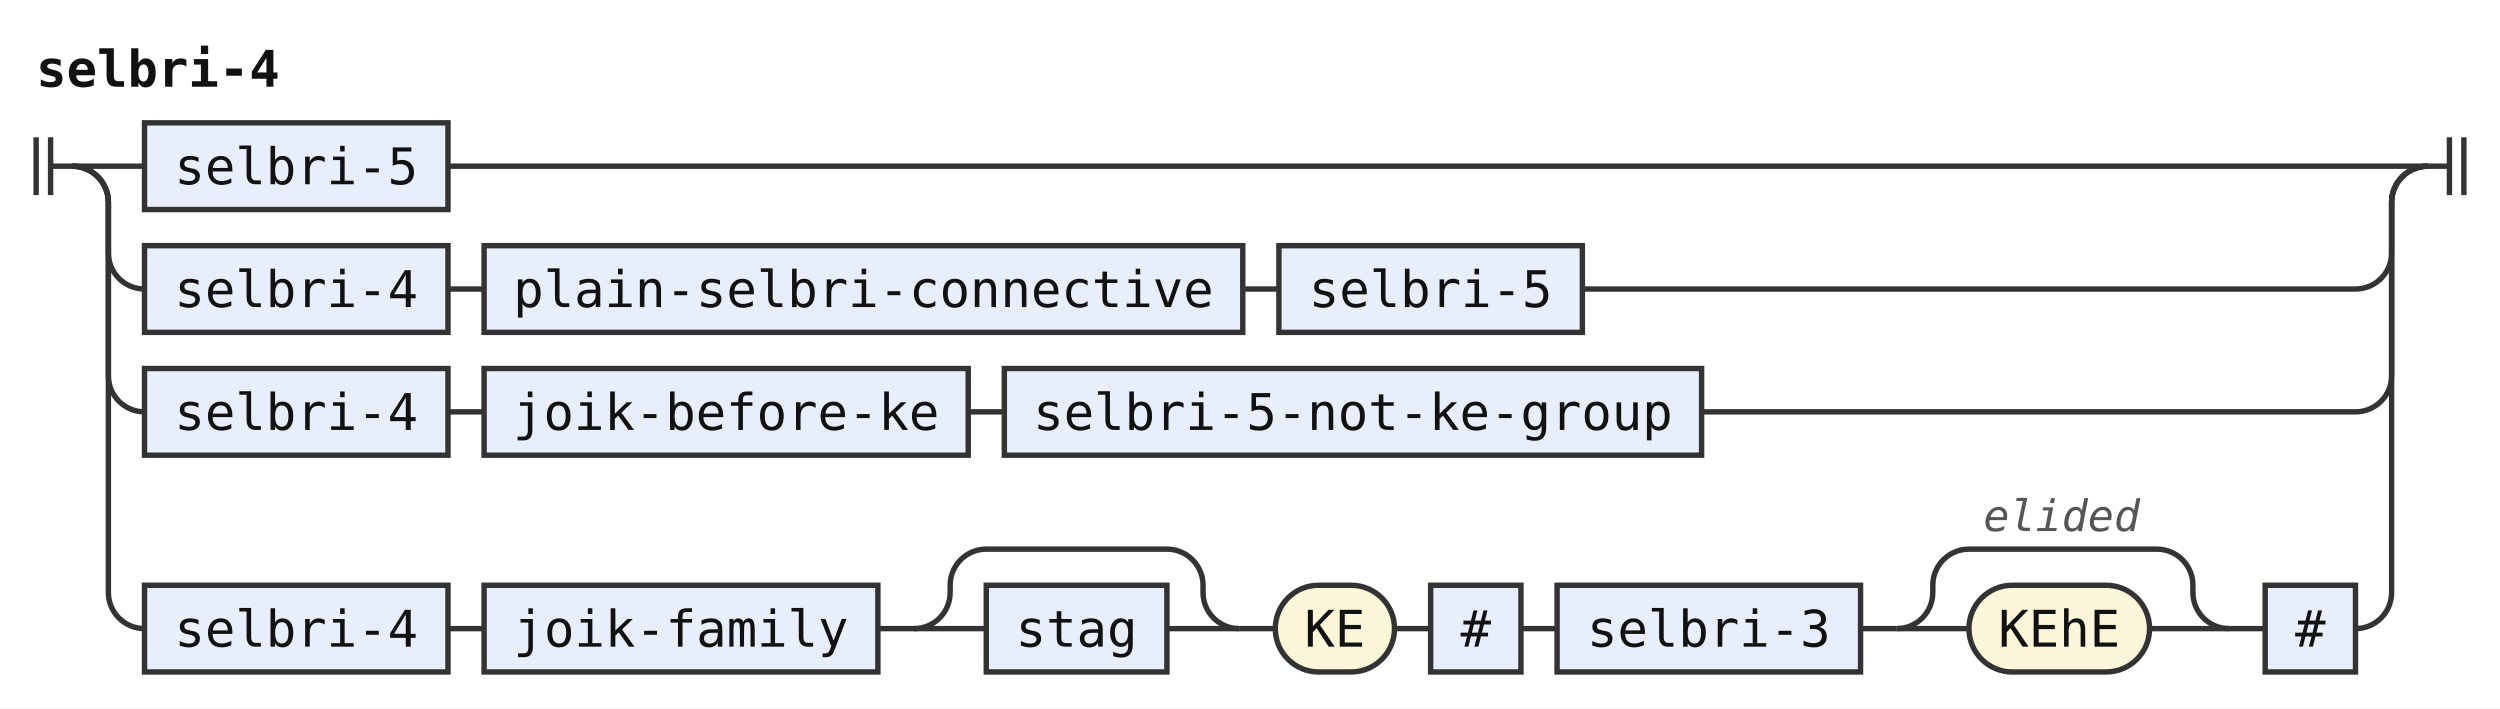
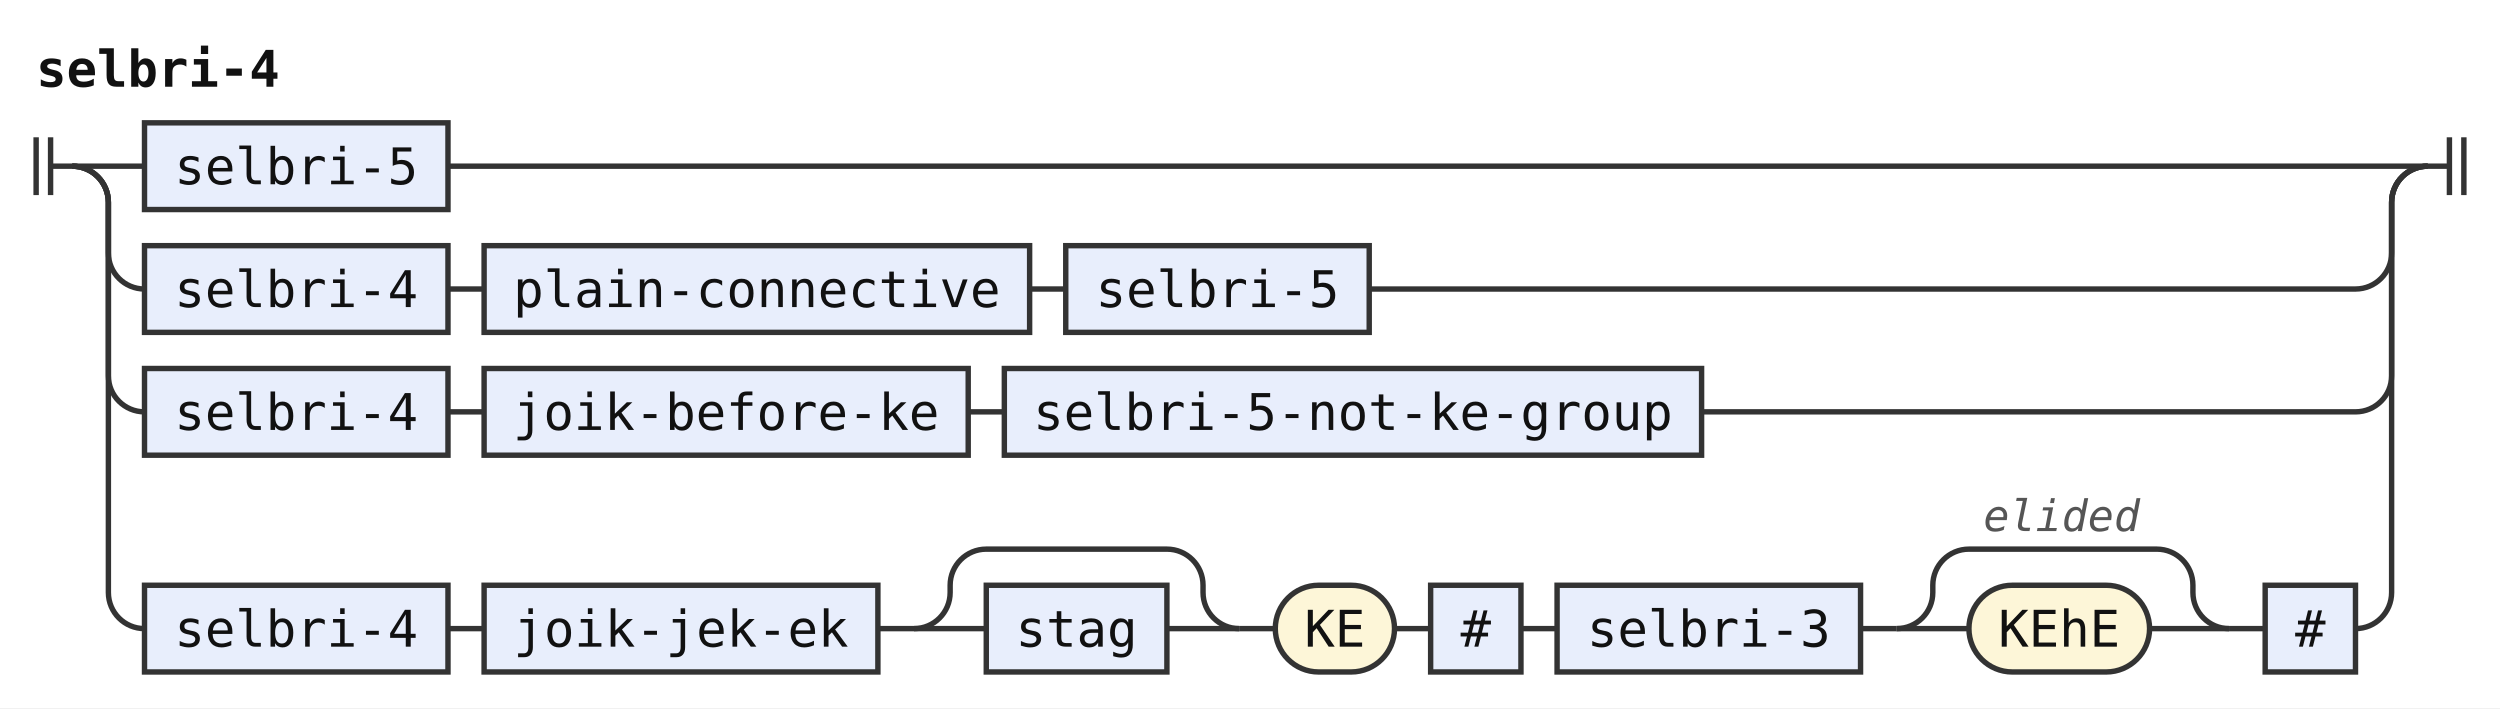
<svg xmlns="http://www.w3.org/2000/svg" width="692" height="196" viewBox="0 0 692 196" role="img" aria-label="Railroad diagram of the rule selbri-4">
  <style>path{fill:none;stroke:#333;stroke-width:1.5}.rule rect{fill:#e8eefc;stroke:#333;stroke-width:1.5}.terminal rect{fill:#fdf6d8;stroke:#333;stroke-width:1.5}text{font-family:ui-monospace,SFMono-Regular,Menlo,Consolas,"DejaVu Sans Mono","Liberation Mono",monospace;font-size:14px;fill:#111;text-anchor:middle}text.label{font-size:12px;font-style:italic;fill:#555;text-anchor:start}text.title{font-weight:bold;text-anchor:start}</style>
  <rect width="100%" height="100%" fill="#fff" />
  <text class="title" x="10" y="24" textLength="67.2" lengthAdjust="spacingAndGlyphs">selbri-4</text>
  <path d="M10 38v16m4 -16v16M14 46h6" />
  <path d="M20 46h20" />
  <g class="rule">
    <rect x="40" y="34" width="84" height="24" rx="0" />
    <text x="82" y="51" textLength="67.2" lengthAdjust="spacingAndGlyphs">selbri-5</text>
  </g>
  <path d="M124 46H672" />
  <path d="M20 46a10 10 0 0 1 10 10V70a10 10 0 0 0 10 10" />
  <g class="rule">
    <rect x="40" y="68" width="84" height="24" rx="0" />
    <text x="82" y="85" textLength="67.2" lengthAdjust="spacingAndGlyphs">selbri-4</text>
  </g>
  <path d="M124 80h10" />
  <g class="rule">
-     <rect x="134" y="68" width="210" height="24" rx="0" />
-     <text x="239" y="85" textLength="193.2" lengthAdjust="spacingAndGlyphs">plain-selbri-connective</text>
+     <rect x="134" y="68" width="151" height="24" rx="0" />
+     <text x="209.5" y="85" textLength="134.4" lengthAdjust="spacingAndGlyphs">plain-connective</text>
  </g>
-   <path d="M344 80h10" />
+   <path d="M285 80h10" />
  <g class="rule">
-     <rect x="354" y="68" width="84" height="24" rx="0" />
-     <text x="396" y="85" textLength="67.2" lengthAdjust="spacingAndGlyphs">selbri-5</text>
+     <rect x="295" y="68" width="84" height="24" rx="0" />
+     <text x="337" y="85" textLength="67.2" lengthAdjust="spacingAndGlyphs">selbri-5</text>
  </g>
-   <path d="M438 80H652a10 10 0 0 0 10 -10V56a10 10 0 0 1 10 -10" />
+   <path d="M379 80H652a10 10 0 0 0 10 -10V56a10 10 0 0 1 10 -10" />
  <path d="M20 46a10 10 0 0 1 10 10V104a10 10 0 0 0 10 10" />
  <g class="rule">
    <rect x="40" y="102" width="84" height="24" rx="0" />
    <text x="82" y="119" textLength="67.2" lengthAdjust="spacingAndGlyphs">selbri-4</text>
  </g>
  <path d="M124 114h10" />
  <g class="rule">
    <rect x="134" y="102" width="134" height="24" rx="0" />
    <text x="201" y="119" textLength="117.6" lengthAdjust="spacingAndGlyphs">joik-before-ke</text>
  </g>
  <path d="M268 114h10" />
  <g class="rule">
    <rect x="278" y="102" width="193" height="24" rx="0" />
    <text x="374.5" y="119" textLength="176.4" lengthAdjust="spacingAndGlyphs">selbri-5-not-ke-group</text>
  </g>
  <path d="M471 114H652a10 10 0 0 0 10 -10V56a10 10 0 0 1 10 -10" />
  <path d="M20 46a10 10 0 0 1 10 10V164a10 10 0 0 0 10 10" />
  <g class="rule">
    <rect x="40" y="162" width="84" height="24" rx="0" />
    <text x="82" y="179" textLength="67.2" lengthAdjust="spacingAndGlyphs">selbri-4</text>
  </g>
  <path d="M124 174h10" />
  <g class="rule">
    <rect x="134" y="162" width="109" height="24" rx="0" />
-     <text x="188.5" y="179" textLength="92.4" lengthAdjust="spacingAndGlyphs">joik-family</text>
+     <text x="188.5" y="179" textLength="92.4" lengthAdjust="spacingAndGlyphs">joik-jek-ek</text>
  </g>
  <path d="M243 174h10" />
  <path d="M253 174h20" />
  <g class="rule">
    <rect x="273" y="162" width="50" height="24" rx="0" />
    <text x="298" y="179" textLength="33.6" lengthAdjust="spacingAndGlyphs">stag</text>
  </g>
  <path d="M323 174H343" />
  <path d="M253 174a10 10 0 0 0 10 -10V162a10 10 0 0 1 10 -10H323a10 10 0 0 1 10 10V164a10 10 0 0 0 10 10" />
  <path d="M343 174h10" />
  <g class="terminal">
    <rect x="353" y="162" width="33" height="24" rx="12" />
    <text x="369.5" y="179" textLength="16.8" lengthAdjust="spacingAndGlyphs">KE</text>
  </g>
  <path d="M386 174h10" />
  <g class="rule">
    <rect x="396" y="162" width="25" height="24" rx="0" />
    <text x="408.5" y="179" textLength="8.4" lengthAdjust="spacingAndGlyphs">#</text>
  </g>
  <path d="M421 174h10" />
  <g class="rule">
    <rect x="431" y="162" width="84" height="24" rx="0" />
    <text x="473" y="179" textLength="67.2" lengthAdjust="spacingAndGlyphs">selbri-3</text>
  </g>
  <path d="M515 174h10" />
  <path d="M525 174h20" />
  <g class="terminal">
    <rect x="545" y="162" width="50" height="24" rx="12" />
    <text x="570" y="179" textLength="33.6" lengthAdjust="spacingAndGlyphs">KEhE</text>
  </g>
  <path d="M595 174H617" />
  <path d="M525 174a10 10 0 0 0 10 -10V162a10 10 0 0 1 10 -10H597a10 10 0 0 1 10 10V164a10 10 0 0 0 10 10" />
  <text class="label" x="549" y="147" textLength="43.2" lengthAdjust="spacingAndGlyphs">elided</text>
  <path d="M617 174h10" />
  <g class="rule">
    <rect x="627" y="162" width="25" height="24" rx="0" />
    <text x="639.5" y="179" textLength="8.4" lengthAdjust="spacingAndGlyphs">#</text>
  </g>
  <path d="M652 174H652a10 10 0 0 0 10 -10V56a10 10 0 0 1 10 -10" />
  <path d="M672 46h6m0 -8v16m4 -16v16" />
</svg>
